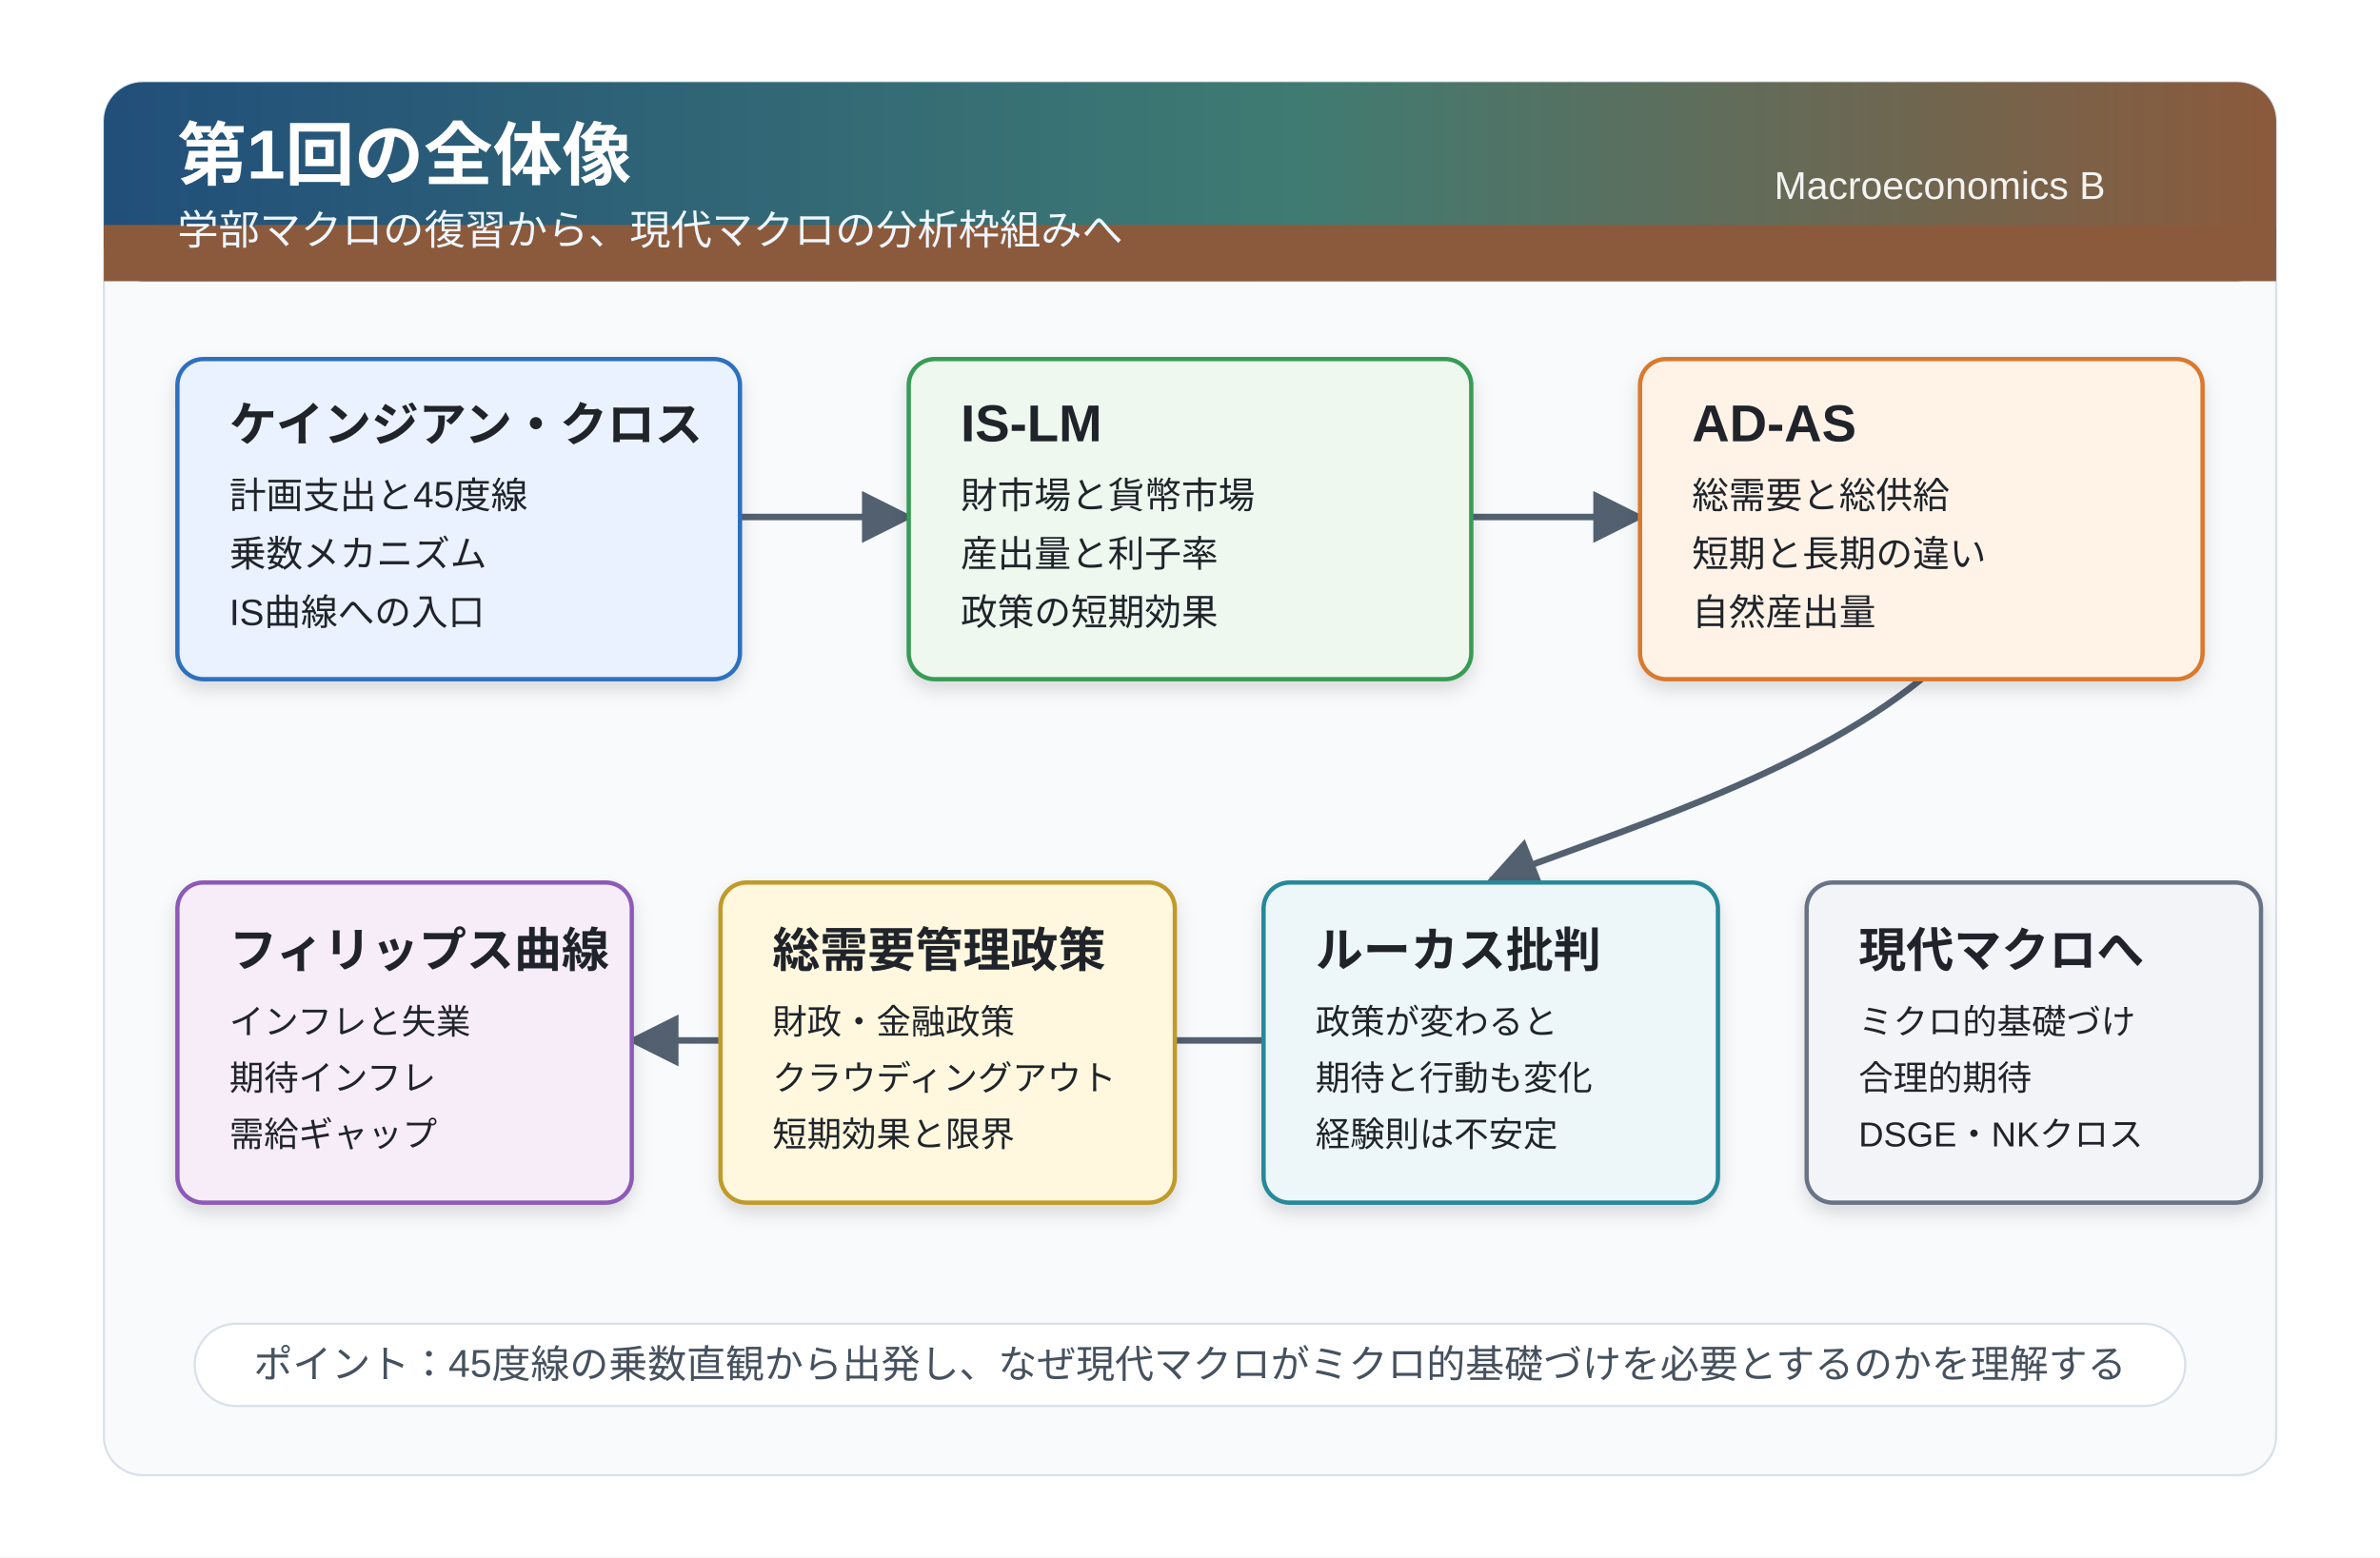
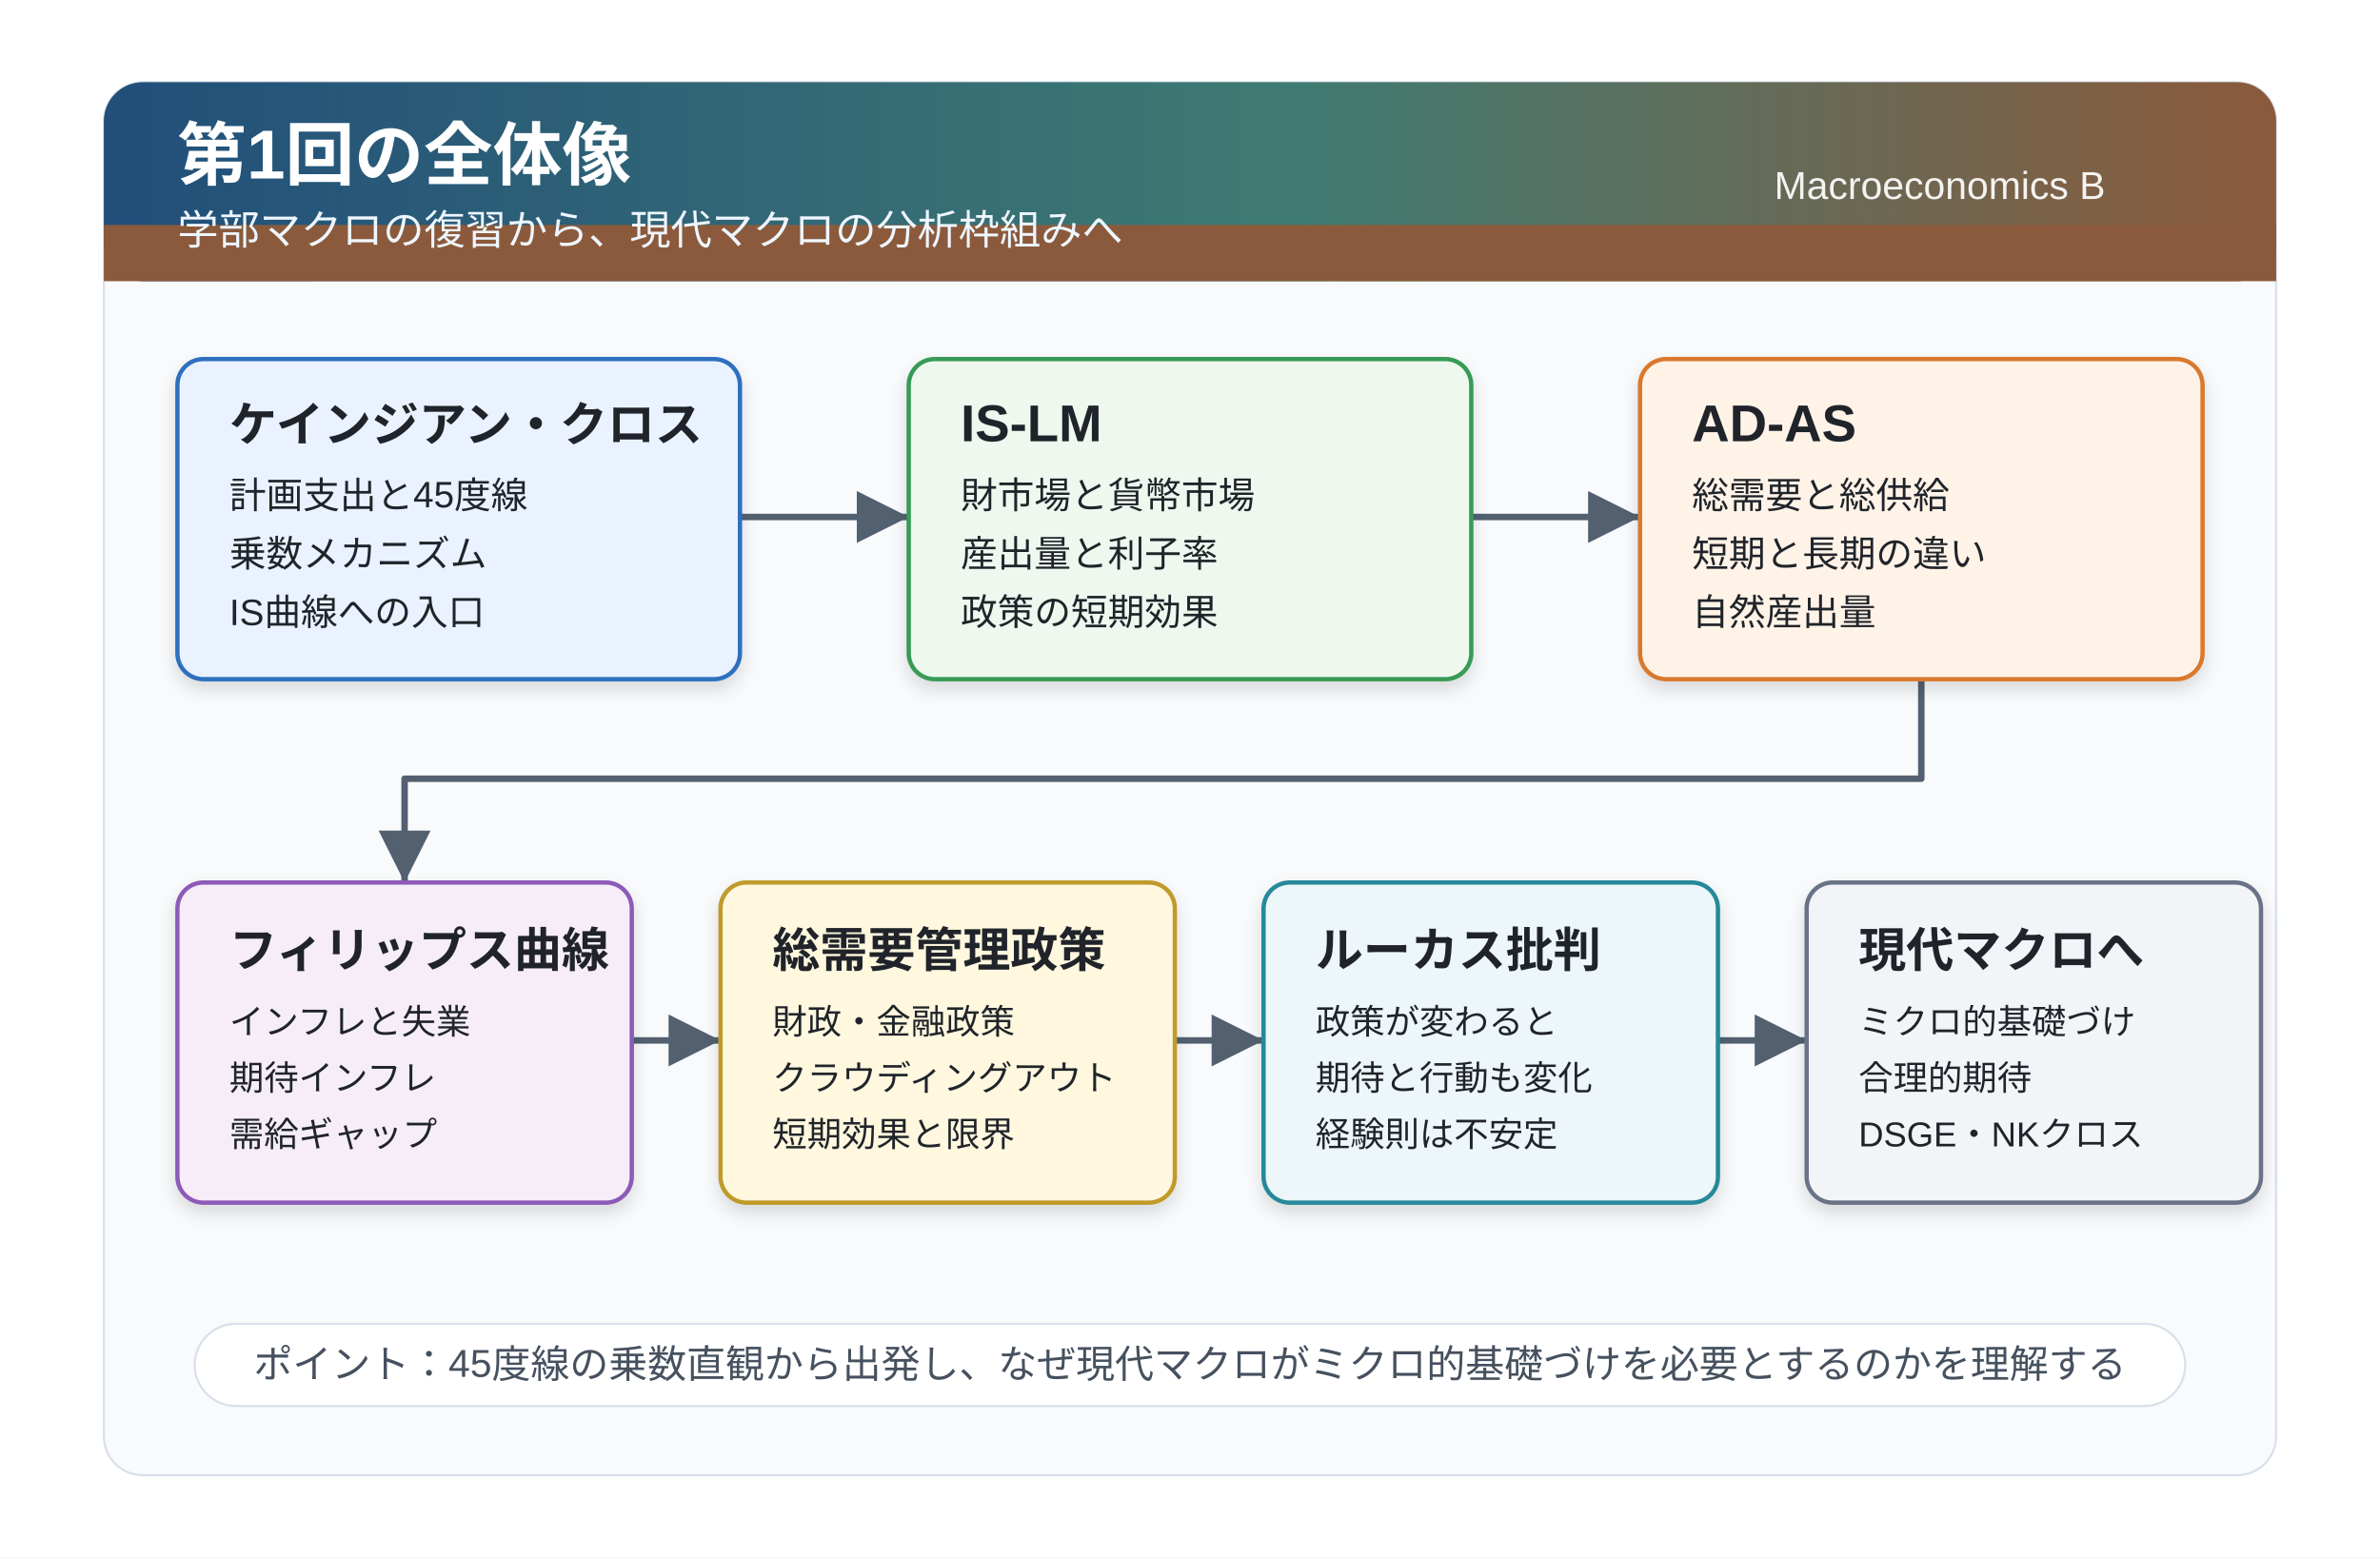
<svg xmlns="http://www.w3.org/2000/svg" width="1100" height="720" viewBox="0 0 1100 720" role="img" aria-labelledby="title desc">
  <defs>
-     <marker id="arrow" viewBox="0 0 10 10" refX="9" refY="5" markerWidth="8" markerHeight="8" orient="auto">
+     <marker id="arrow" viewBox="0 0 10 10" refX="10" refY="5" markerWidth="8" markerHeight="8" orient="auto">
      <path d="M 0 0 L 10 5 L 0 10 z" fill="#526070" />
    </marker>
    <filter id="shadow" x="-8%" y="-8%" width="116%" height="116%">
      <feDropShadow dx="0" dy="4" stdDeviation="4" flood-color="#000000" flood-opacity="0.13" />
    </filter>
    <linearGradient id="headerGrad" x1="0" x2="1" y1="0" y2="0">
      <stop offset="0%" stop-color="#214f7a" />
      <stop offset="55%" stop-color="#3f7b72" />
      <stop offset="100%" stop-color="#8b5a3c" />
    </linearGradient>
  </defs>
  <rect width="1100" height="720" fill="#ffffff" />
  <rect x="48" y="38" width="1004" height="644" rx="18" fill="#f8fafc" stroke="#d9e0ea" />
  <rect x="48" y="38" width="1004" height="92" rx="18" fill="url(#headerGrad)" />
  <rect x="48" y="104" width="1004" height="26" fill="#8b5a3c" />
  <g font-family="Arial, 'Hiragino Sans', 'Yu Gothic', sans-serif">
    <text x="82" y="83" font-size="32" font-weight="700" fill="#ffffff">第1回の全体像</text>
    <text x="82" y="113" font-size="19" fill="#eef6ff">学部マクロの復習から、現代マクロの分析枠組みへ</text>
    <text x="820" y="92" font-size="18" fill="#ffffff" opacity="0.92">Macroeconomics B</text>
  </g>
-   <g stroke="#526070" stroke-width="3" fill="none" marker-end="url(#arrow)">
-     <path d="M 342 239 C 372 239 389 239 420 239" />
-     <path d="M 680 239 C 710 239 727 239 758 239" />
-     <path d="M 888 314 C 831 360 745 385 689 407" />
-     <path d="M 584 481 C 548 481 522 481 494 481" />
-     <path d="M 333 481 C 305 481 292 481 292 481" />
+   <g stroke="#526070" stroke-width="3" stroke-linejoin="round" fill="none" marker-end="url(#arrow)">
+     <path d="M 342 239 L 420 239" />
+     <path d="M 680 239 L 758 239" />
+     <path d="M 888 314 L 888 360 L 187 360 L 187 408" />
+     <path d="M 292 481 L 333 481" />
+     <path d="M 543 481 L 584 481" />
+     <path d="M 794 481 L 835 481" />
  </g>
  <g font-family="Arial, 'Hiragino Sans', 'Yu Gothic', sans-serif" filter="url(#shadow)">
    <rect x="82" y="166" width="260" height="148" rx="12" fill="#eaf2ff" stroke="#2f6fbe" stroke-width="2" />
    <rect x="420" y="166" width="260" height="148" rx="12" fill="#eef8ef" stroke="#379b55" stroke-width="2" />
    <rect x="758" y="166" width="260" height="148" rx="12" fill="#fff3e8" stroke="#d9792f" stroke-width="2" />
    <rect x="82" y="408" width="210" height="148" rx="12" fill="#f6edf9" stroke="#8d5ab8" stroke-width="2" />
    <rect x="333" y="408" width="210" height="148" rx="12" fill="#fff8df" stroke="#c09a2c" stroke-width="2" />
    <rect x="584" y="408" width="210" height="148" rx="12" fill="#edf6f8" stroke="#27899a" stroke-width="2" />
    <rect x="835" y="408" width="210" height="148" rx="12" fill="#f2f4f8" stroke="#697386" stroke-width="2" />
  </g>
  <g font-family="Arial, 'Hiragino Sans', 'Yu Gothic', sans-serif" fill="#20242a">
    <text x="106" y="204" font-size="22" font-weight="700">ケインジアン・クロス</text>
    <text x="106" y="235" font-size="17">計画支出と45度線</text>
    <text x="106" y="262" font-size="17">乗数メカニズム</text>
    <text x="106" y="289" font-size="17">IS曲線への入口</text>
    <text x="444" y="204" font-size="24" font-weight="700">IS-LM</text>
    <text x="444" y="235" font-size="17">財市場と貨幣市場</text>
    <text x="444" y="262" font-size="17">産出量と利子率</text>
    <text x="444" y="289" font-size="17">政策の短期効果</text>
    <text x="782" y="204" font-size="24" font-weight="700">AD-AS</text>
    <text x="782" y="235" font-size="17">総需要と総供給</text>
    <text x="782" y="262" font-size="17">短期と長期の違い</text>
    <text x="782" y="289" font-size="17">自然産出量</text>
    <text x="106" y="447" font-size="22" font-weight="700">フィリップス曲線</text>
    <text x="106" y="478" font-size="16">インフレと失業</text>
    <text x="106" y="504" font-size="16">期待インフレ</text>
    <text x="106" y="530" font-size="16">需給ギャップ</text>
    <text x="357" y="447" font-size="22" font-weight="700">総需要管理政策</text>
    <text x="357" y="478" font-size="16">財政・金融政策</text>
    <text x="357" y="504" font-size="16">クラウディングアウト</text>
    <text x="357" y="530" font-size="16">短期効果と限界</text>
    <text x="608" y="447" font-size="22" font-weight="700">ルーカス批判</text>
    <text x="608" y="478" font-size="16">政策が変わると</text>
    <text x="608" y="504" font-size="16">期待と行動も変化</text>
    <text x="608" y="530" font-size="16">経験則は不安定</text>
    <text x="859" y="447" font-size="22" font-weight="700">現代マクロへ</text>
    <text x="859" y="478" font-size="16">ミクロ的基礎づけ</text>
    <text x="859" y="504" font-size="16">合理的期待</text>
    <text x="859" y="530" font-size="16">DSGE・NKクロス</text>
  </g>
  <g font-family="Arial, 'Hiragino Sans', 'Yu Gothic', sans-serif">
    <rect x="90" y="612" width="920" height="38" rx="19" fill="#ffffff" stroke="#d9e0ea" />
    <text x="550" y="637" font-size="18" fill="#46515f" text-anchor="middle">ポイント：45度線の乗数直観から出発し、なぜ現代マクロがミクロ的基礎づけを必要とするのかを理解する</text>
  </g>
</svg>
